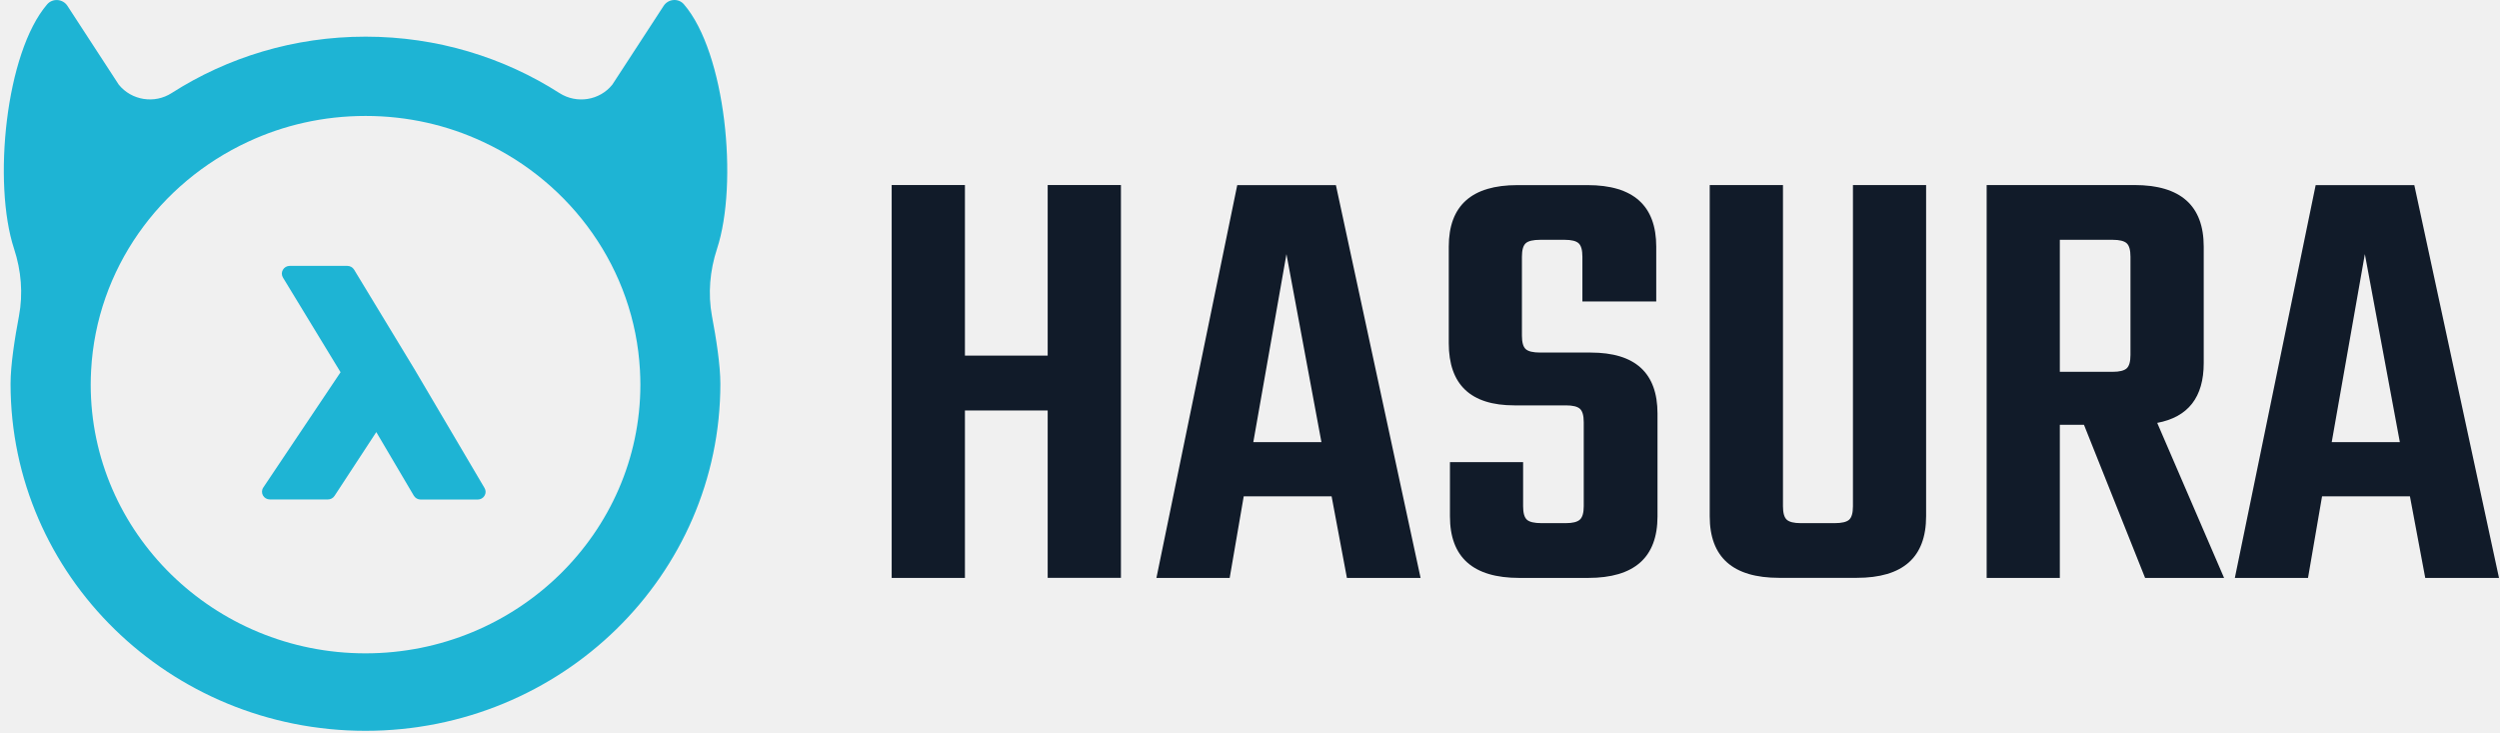
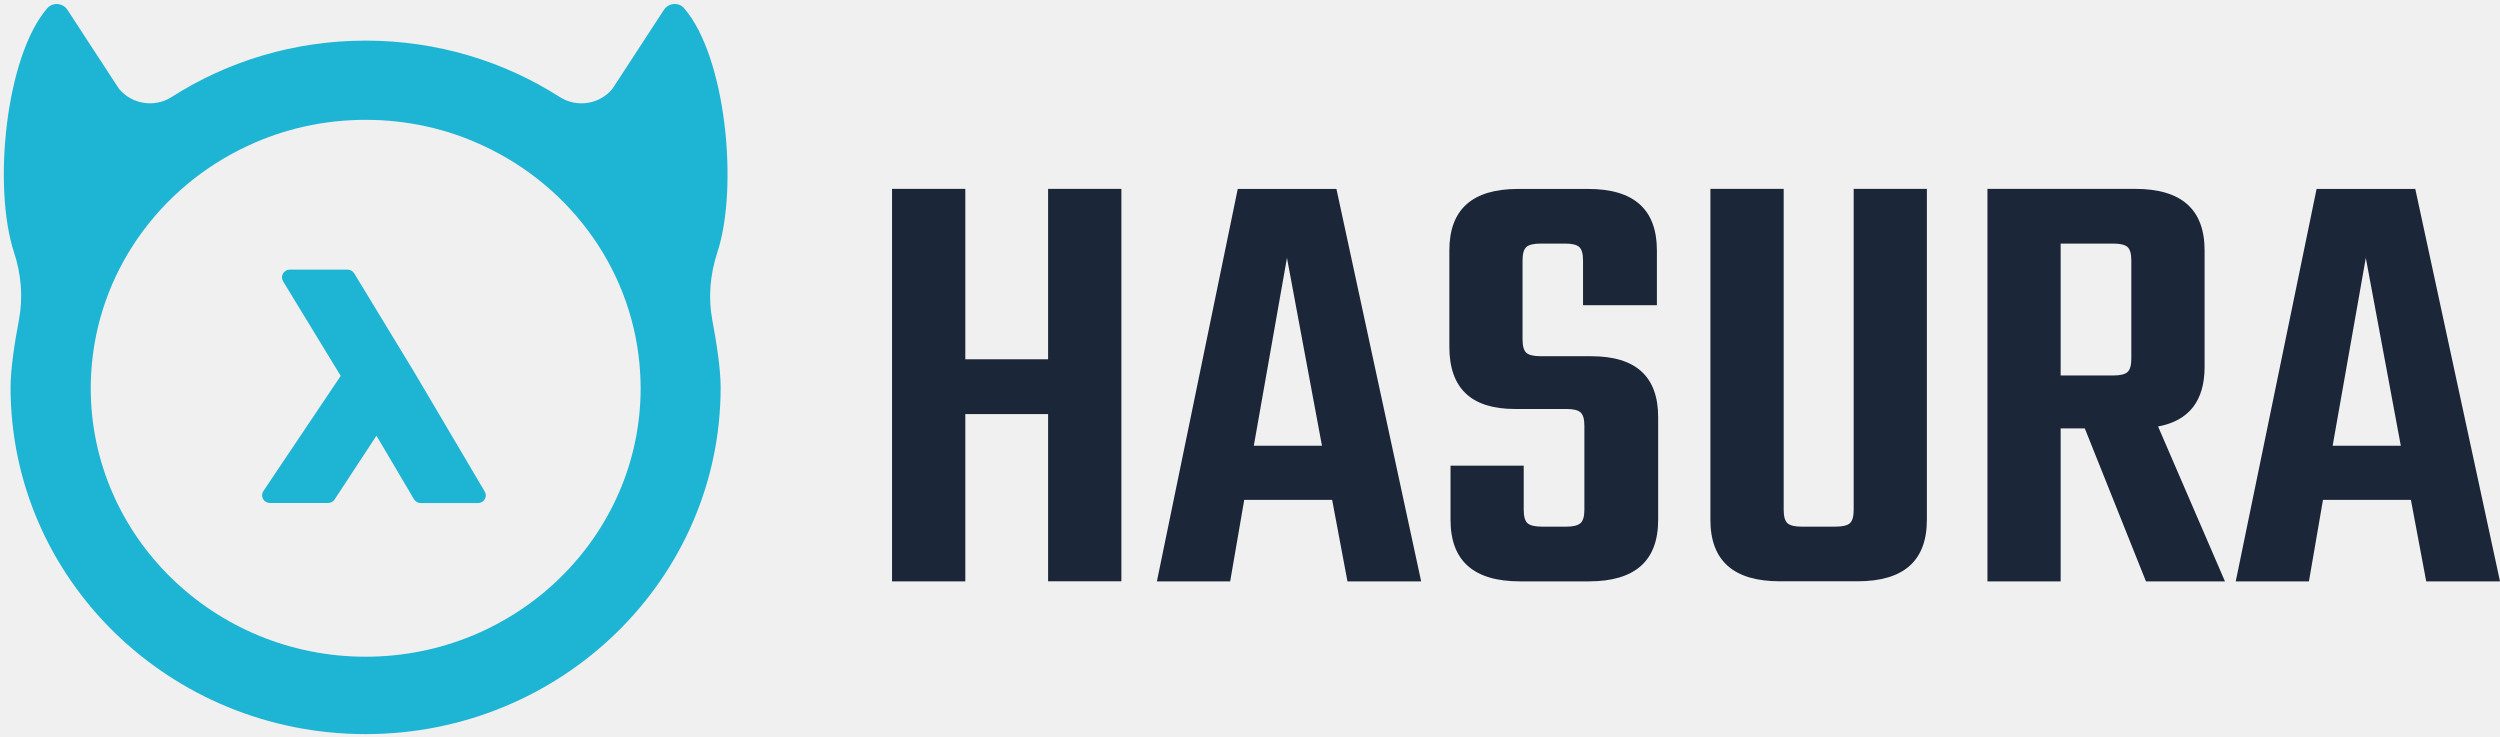
- <svg xmlns="http://www.w3.org/2000/svg" width="522" height="153" viewBox="0 0 522 153" fill="none">
-   <path d="M149.769 51.961C154.266 38.274 151.561 10.97 142.847 0.889C141.705 -0.433 139.58 -0.244 138.631 1.215L127.898 17.684C125.245 20.981 120.467 21.737 116.865 19.436C105.218 11.983 91.305 7.655 76.356 7.655C61.406 7.655 47.493 11.983 35.846 19.436C32.262 21.737 27.484 20.964 24.814 17.684L14.08 1.215C13.131 -0.244 11.006 -0.416 9.864 0.889C1.151 10.987 -1.555 38.292 2.942 51.961C4.436 56.512 4.84 61.321 3.961 65.992C3.083 70.628 2.205 76.227 2.205 80.125C2.205 120.155 35.407 152.594 76.338 152.594C117.287 152.594 150.471 120.138 150.471 80.125C150.471 76.227 149.593 70.628 148.715 65.992C147.854 61.321 148.275 56.512 149.769 51.961ZM76.338 136.418C44.682 136.418 18.946 111.242 18.946 80.296C18.946 79.283 18.981 78.287 19.034 77.291C20.176 56.203 33.281 38.189 51.814 29.602C59.245 26.133 67.572 24.21 76.356 24.21C85.139 24.21 93.448 26.133 100.897 29.619C119.43 38.206 132.535 56.237 133.677 77.308C133.73 78.305 133.765 79.318 133.765 80.314C133.747 111.242 107.994 136.418 76.338 136.418Z" fill="#1EB4D4" />
-   <path d="M101.212 101.9L86.543 77.033L73.966 56.306C73.667 55.808 73.122 55.516 72.543 55.516H60.527C59.929 55.516 59.385 55.825 59.086 56.34C58.788 56.838 58.805 57.456 59.104 57.954L71.137 77.72L54.993 101.797C54.659 102.295 54.642 102.93 54.923 103.445C55.204 103.96 55.766 104.287 56.381 104.287H68.484C69.047 104.287 69.574 104.012 69.872 103.548L78.603 90.222L86.438 103.497C86.737 103.995 87.281 104.304 87.861 104.304H99.789C100.386 104.304 100.931 103.995 101.212 103.497C101.511 103.016 101.511 102.398 101.212 101.9Z" fill="#1EB4D4" />
-   <path d="M218.844 38.636H234.145V120.654H218.844V85.707H201.558V120.671H186.257V38.636H201.558V74.252H218.844V38.636Z" fill="#111B29" />
-   <path d="M281.348 120.67L278.151 103.635H259.794L256.86 120.67H241.559L258.441 38.652H279.047L296.737 120.67H281.348ZM261.796 92.318H276.026L268.718 53.06L261.796 92.318Z" fill="#111B29" />
-   <path d="M330.819 105.713V88.162C330.819 86.771 330.556 85.844 330.029 85.363C329.502 84.882 328.518 84.641 327.095 84.641H316.326C307.191 84.641 302.624 80.314 302.624 71.641V51.515C302.624 42.928 307.402 38.652 316.976 38.652H331.61C341.184 38.652 345.962 42.946 345.962 51.515V62.952H330.538V53.593C330.538 52.202 330.275 51.274 329.748 50.794C329.221 50.313 328.237 50.072 326.814 50.072H321.755C320.244 50.072 319.225 50.313 318.698 50.794C318.171 51.274 317.907 52.202 317.907 53.593V70.096C317.907 71.487 318.171 72.414 318.698 72.895C319.225 73.376 320.244 73.616 321.755 73.616H332.26C341.57 73.616 346.226 77.858 346.226 86.359V107.808C346.226 116.394 341.395 120.67 331.733 120.67H317.363C307.701 120.67 302.87 116.377 302.87 107.808V96.491H318.153V105.713C318.153 107.104 318.417 108.031 318.944 108.512C319.471 108.993 320.49 109.233 322.001 109.233H327.06C328.483 109.233 329.449 108.993 329.994 108.512C330.538 108.031 330.819 107.104 330.819 105.713Z" fill="#111B29" />
-   <path d="M387.05 38.636H402.333V107.791C402.333 116.377 397.502 120.654 387.84 120.654H371.626C361.964 120.654 357.133 116.36 357.133 107.791V38.636H372.434V105.713C372.434 107.104 372.697 108.031 373.224 108.512C373.751 108.993 374.735 109.234 376.158 109.234H383.202C384.713 109.234 385.732 108.993 386.259 108.512C386.786 108.031 387.05 107.104 387.05 105.713V38.636V38.636Z" fill="#111B29" />
-   <path d="M430.264 88.695V120.671H414.98V38.636H445.828C455.49 38.636 460.321 42.929 460.321 51.498V75.815C460.321 82.925 457.089 87.081 450.607 88.3L464.573 120.671H448.077L435.306 88.695H430.264ZM430.264 50.073V77.635H441.296C442.719 77.635 443.685 77.395 444.23 76.914C444.757 76.433 445.02 75.506 445.02 74.115V53.593C445.02 52.202 444.757 51.275 444.23 50.794C443.703 50.313 442.719 50.073 441.296 50.073H430.264Z" fill="#111B29" />
-   <path d="M506.594 120.67L503.396 103.635H485.039L482.105 120.67H466.822L483.704 38.652H504.31L522 120.67H506.594ZM487.059 92.318H501.288L493.98 53.06L487.059 92.318Z" fill="#111B29" />
+ <svg xmlns="http://www.w3.org/2000/svg" width="285" height="84" viewBox="0 0 285 84" fill="none">
+   <g clip-path="url(#clip0_5273_22171)">
+     <path d="M81.77 28.799C84.226 21.333 82.749 6.439 77.991 0.941C77.368 0.22 76.207 0.323 75.689 1.119L69.829 10.102C68.381 11.9 65.772 12.312 63.806 11.057C57.447 6.992 49.851 4.631 41.688 4.631C33.526 4.631 25.93 6.992 19.571 11.057C17.614 12.312 15.005 11.891 13.548 10.102L7.687 1.119C7.169 0.323 6.009 0.229 5.385 0.941C0.628 6.449 -0.849 21.342 1.607 28.799C2.422 31.281 2.642 33.904 2.163 36.451C1.683 38.98 1.204 42.034 1.204 44.16C1.204 65.995 19.331 83.689 41.679 83.689C64.036 83.689 82.154 65.986 82.154 44.16C82.154 42.034 81.674 38.98 81.195 36.451C80.725 33.904 80.955 31.281 81.77 28.799ZM41.679 74.866C24.395 74.866 10.344 61.133 10.344 44.254C10.344 43.701 10.363 43.158 10.392 42.615C11.016 31.112 18.171 21.286 28.289 16.603C32.346 14.71 36.893 13.661 41.688 13.661C46.484 13.661 51.021 14.71 55.087 16.612C65.206 21.296 72.361 31.131 72.985 42.624C73.013 43.167 73.033 43.72 73.033 44.263C73.023 61.133 58.962 74.866 41.679 74.866Z" fill="#1EB4D4" />
+     <path d="M55.26 56.038L47.251 42.474L40.384 31.168C40.221 30.896 39.923 30.737 39.607 30.737H33.046C32.72 30.737 32.423 30.906 32.26 31.187C32.097 31.459 32.106 31.796 32.27 32.067L38.84 42.849L30.025 55.982C29.843 56.253 29.833 56.6 29.987 56.881C30.14 57.161 30.447 57.34 30.783 57.34H37.391C37.698 57.34 37.986 57.19 38.149 56.937L42.916 49.668L47.193 56.909C47.356 57.181 47.654 57.349 47.97 57.349H54.483C54.809 57.349 55.106 57.181 55.26 56.909C55.423 56.647 55.423 56.309 55.26 56.038Z" fill="#1EB4D4" />
+     <path d="M119.484 21.531H127.838V66.267H119.484V47.206H110.046V66.277H101.692V21.531H110.046V40.958H119.484V21.531Z" fill="#1B2738" />
+     <path d="M153.61 66.276L151.864 56.984H141.842L140.24 66.276H131.886L141.103 21.539H152.353L162.012 66.276H153.61ZM142.935 50.811H150.704L146.714 29.398L142.935 50.811Z" fill="#1B2738" />
+     <path d="M180.619 58.117V48.544C180.619 47.785 180.476 47.28 180.188 47.017C179.9 46.755 179.363 46.624 178.586 46.624H172.707C167.719 46.624 165.226 44.264 165.226 39.533V28.555C165.226 23.872 167.834 21.539 173.061 21.539H181.051C186.278 21.539 188.887 23.881 188.887 28.555V34.793H180.466V29.688C180.466 28.93 180.322 28.424 180.035 28.162C179.747 27.899 179.21 27.768 178.433 27.768H175.671C174.846 27.768 174.289 27.899 174.002 28.162C173.714 28.424 173.57 28.93 173.57 29.688V38.69C173.57 39.449 173.714 39.955 174.002 40.217C174.289 40.479 174.846 40.61 175.671 40.61H181.406C186.489 40.61 189.031 42.924 189.031 47.561V59.26C189.031 63.944 186.394 66.276 181.118 66.276H173.273C167.998 66.276 165.36 63.934 165.36 59.26V53.087H173.704V58.117C173.704 58.876 173.848 59.382 174.136 59.644C174.424 59.906 174.98 60.038 175.805 60.038H178.567C179.344 60.038 179.871 59.906 180.169 59.644C180.466 59.382 180.619 58.876 180.619 58.117Z" fill="#1B2738" />
+     <path d="M211.32 21.531H219.664V59.252C219.664 63.935 217.027 66.267 211.752 66.267H202.899C197.624 66.267 194.986 63.926 194.986 59.252V21.531H203.34V58.118C203.34 58.877 203.484 59.383 203.772 59.645C204.059 59.907 204.597 60.038 205.374 60.038H209.219C210.044 60.038 210.601 59.907 210.888 59.645C211.176 59.383 211.32 58.877 211.32 58.118V21.531Z" fill="#1B2738" />
+     <path d="M234.914 48.836V66.277H226.569V21.531H243.412C248.687 21.531 251.324 23.872 251.324 28.547V41.81C251.324 45.688 249.56 47.955 246.021 48.62L253.646 66.277H244.64L237.667 48.836H234.914ZM234.914 27.769V42.803H240.937C241.714 42.803 242.242 42.672 242.539 42.41C242.827 42.147 242.97 41.642 242.97 40.883V29.689C242.97 28.93 242.827 28.425 242.539 28.162C242.251 27.9 241.714 27.769 240.937 27.769H234.914Z" fill="#1B2738" />
+     <path d="M276.589 66.276L274.843 56.984H264.82L263.218 66.276H254.874L264.091 21.539H275.342L285 66.276H276.589ZM265.923 50.811H273.692L269.702 29.398L265.923 50.811Z" fill="#1B2738" />
+   </g>
+   <defs>
+     <clipPath id="clip0_5273_22171">
+       <rect width="285" height="84" fill="white" />
+     </clipPath>
+   </defs>
</svg>
